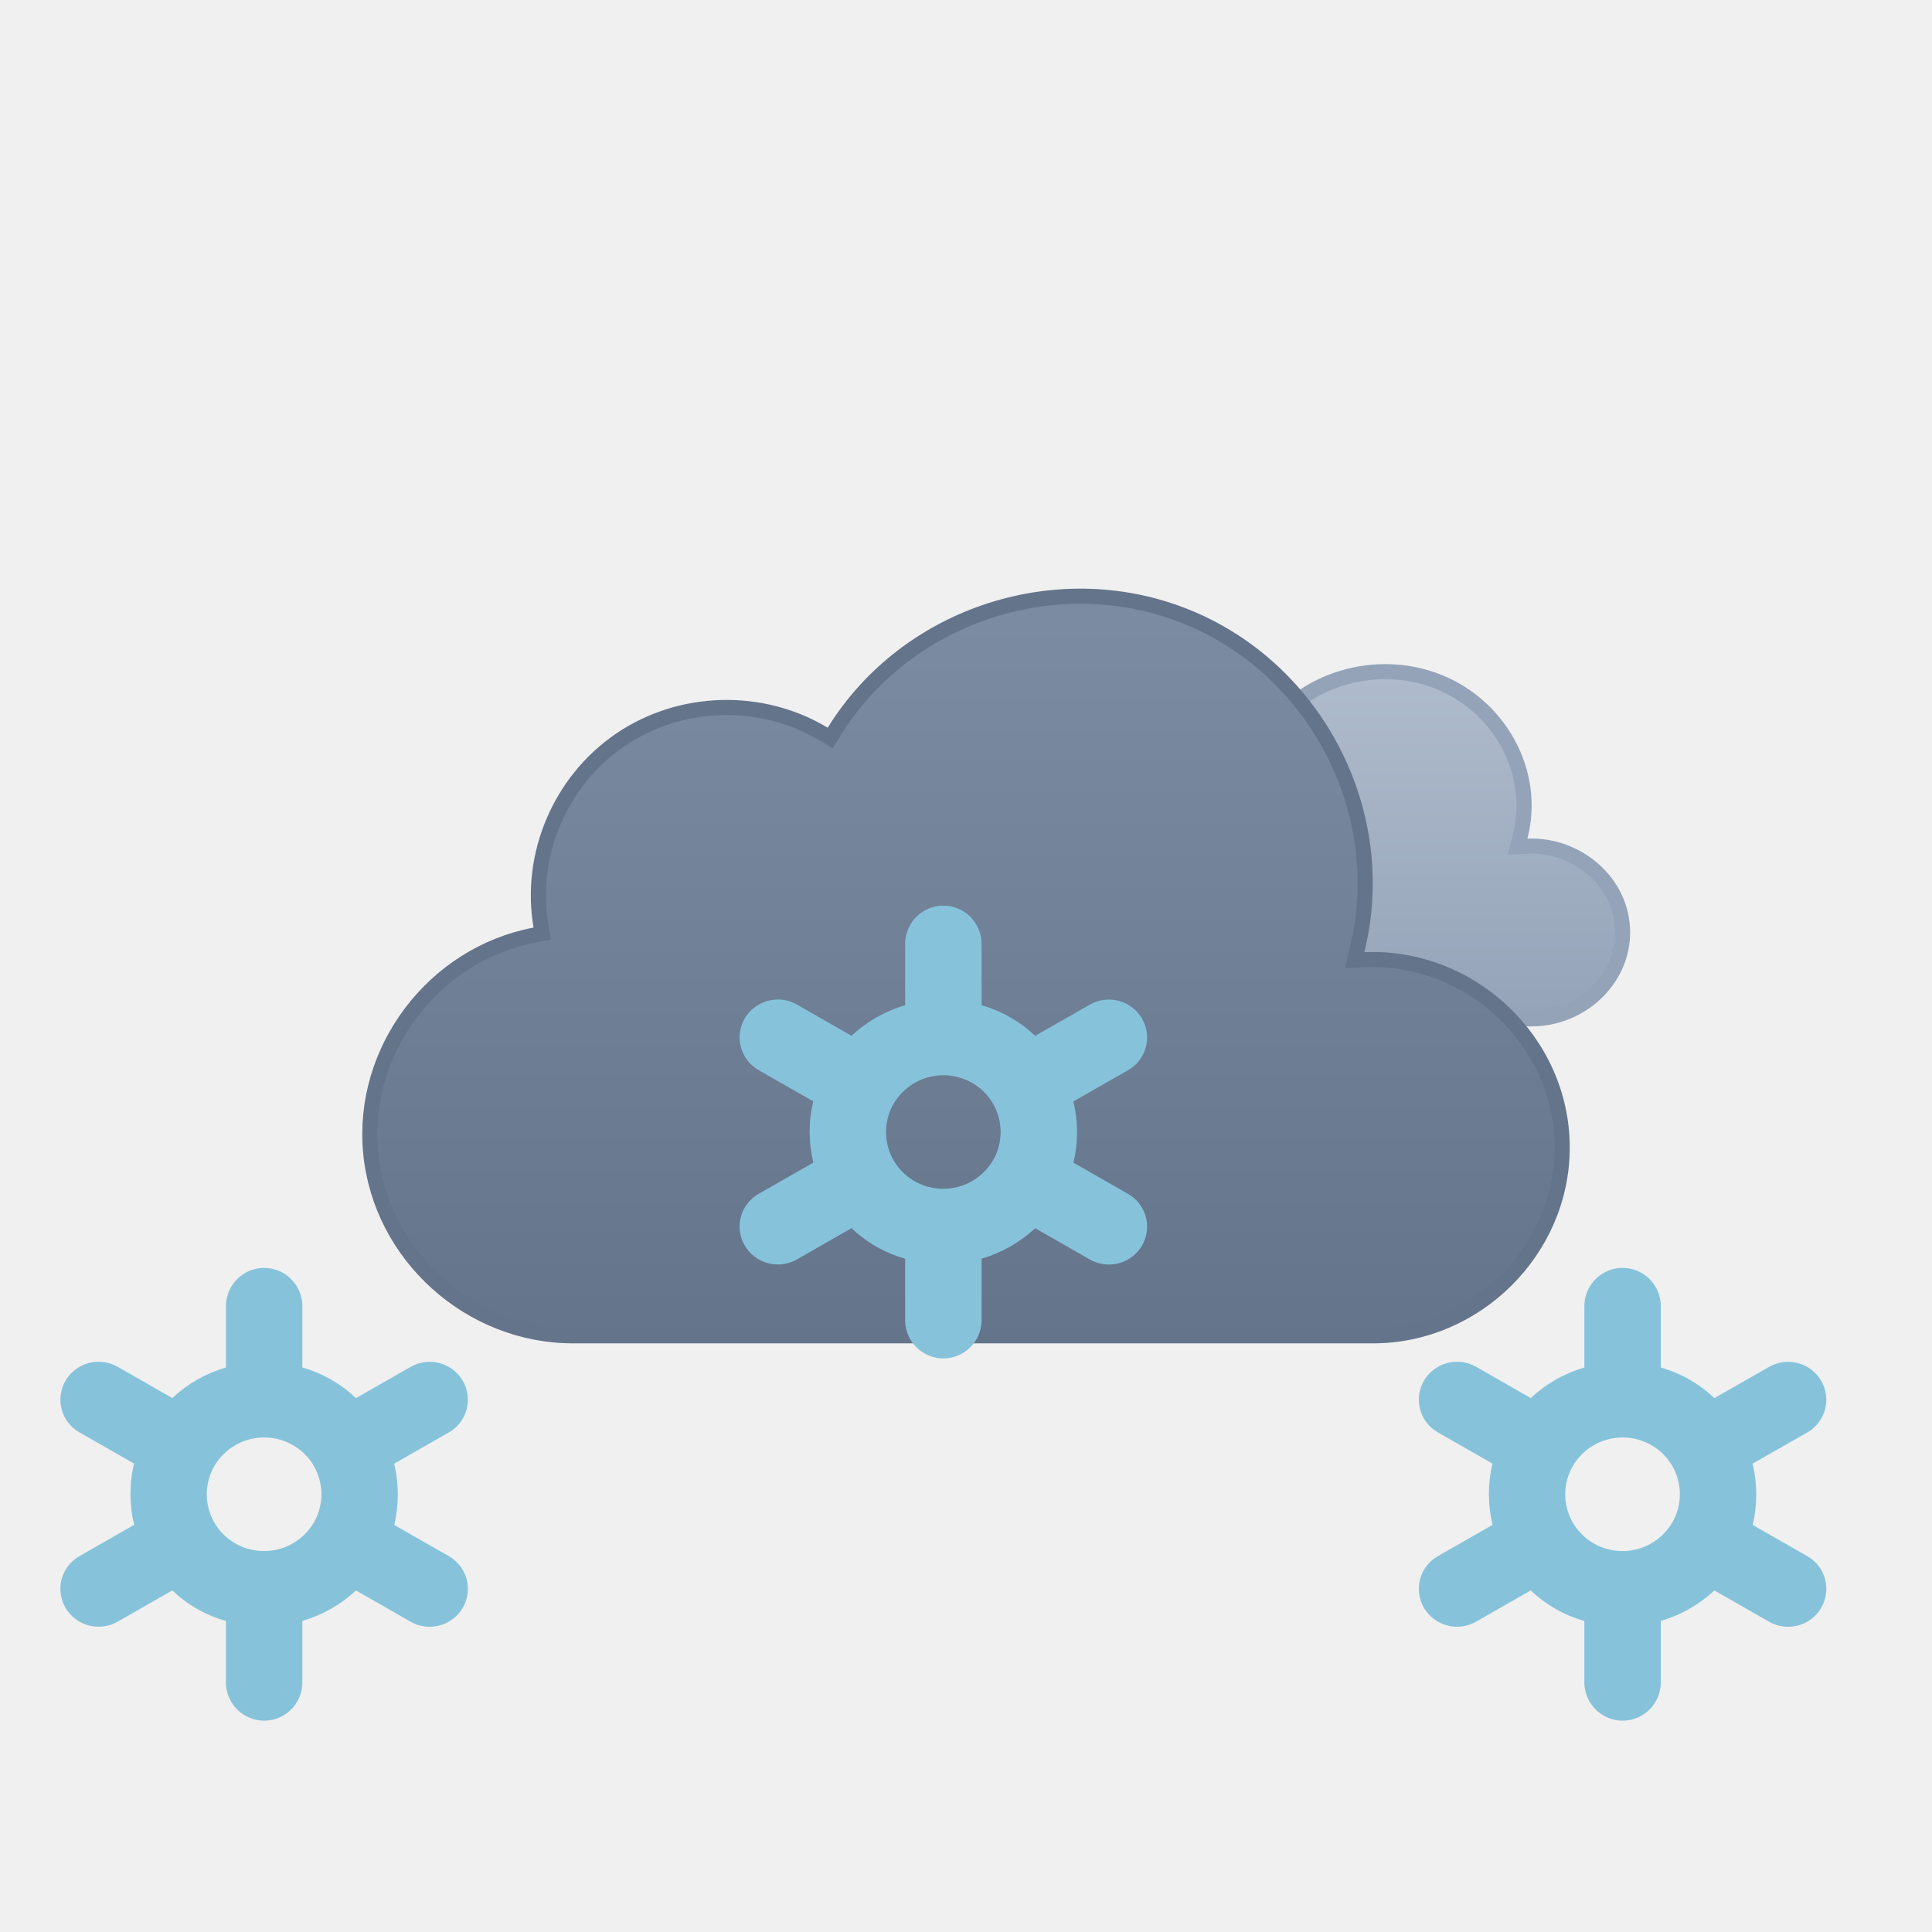
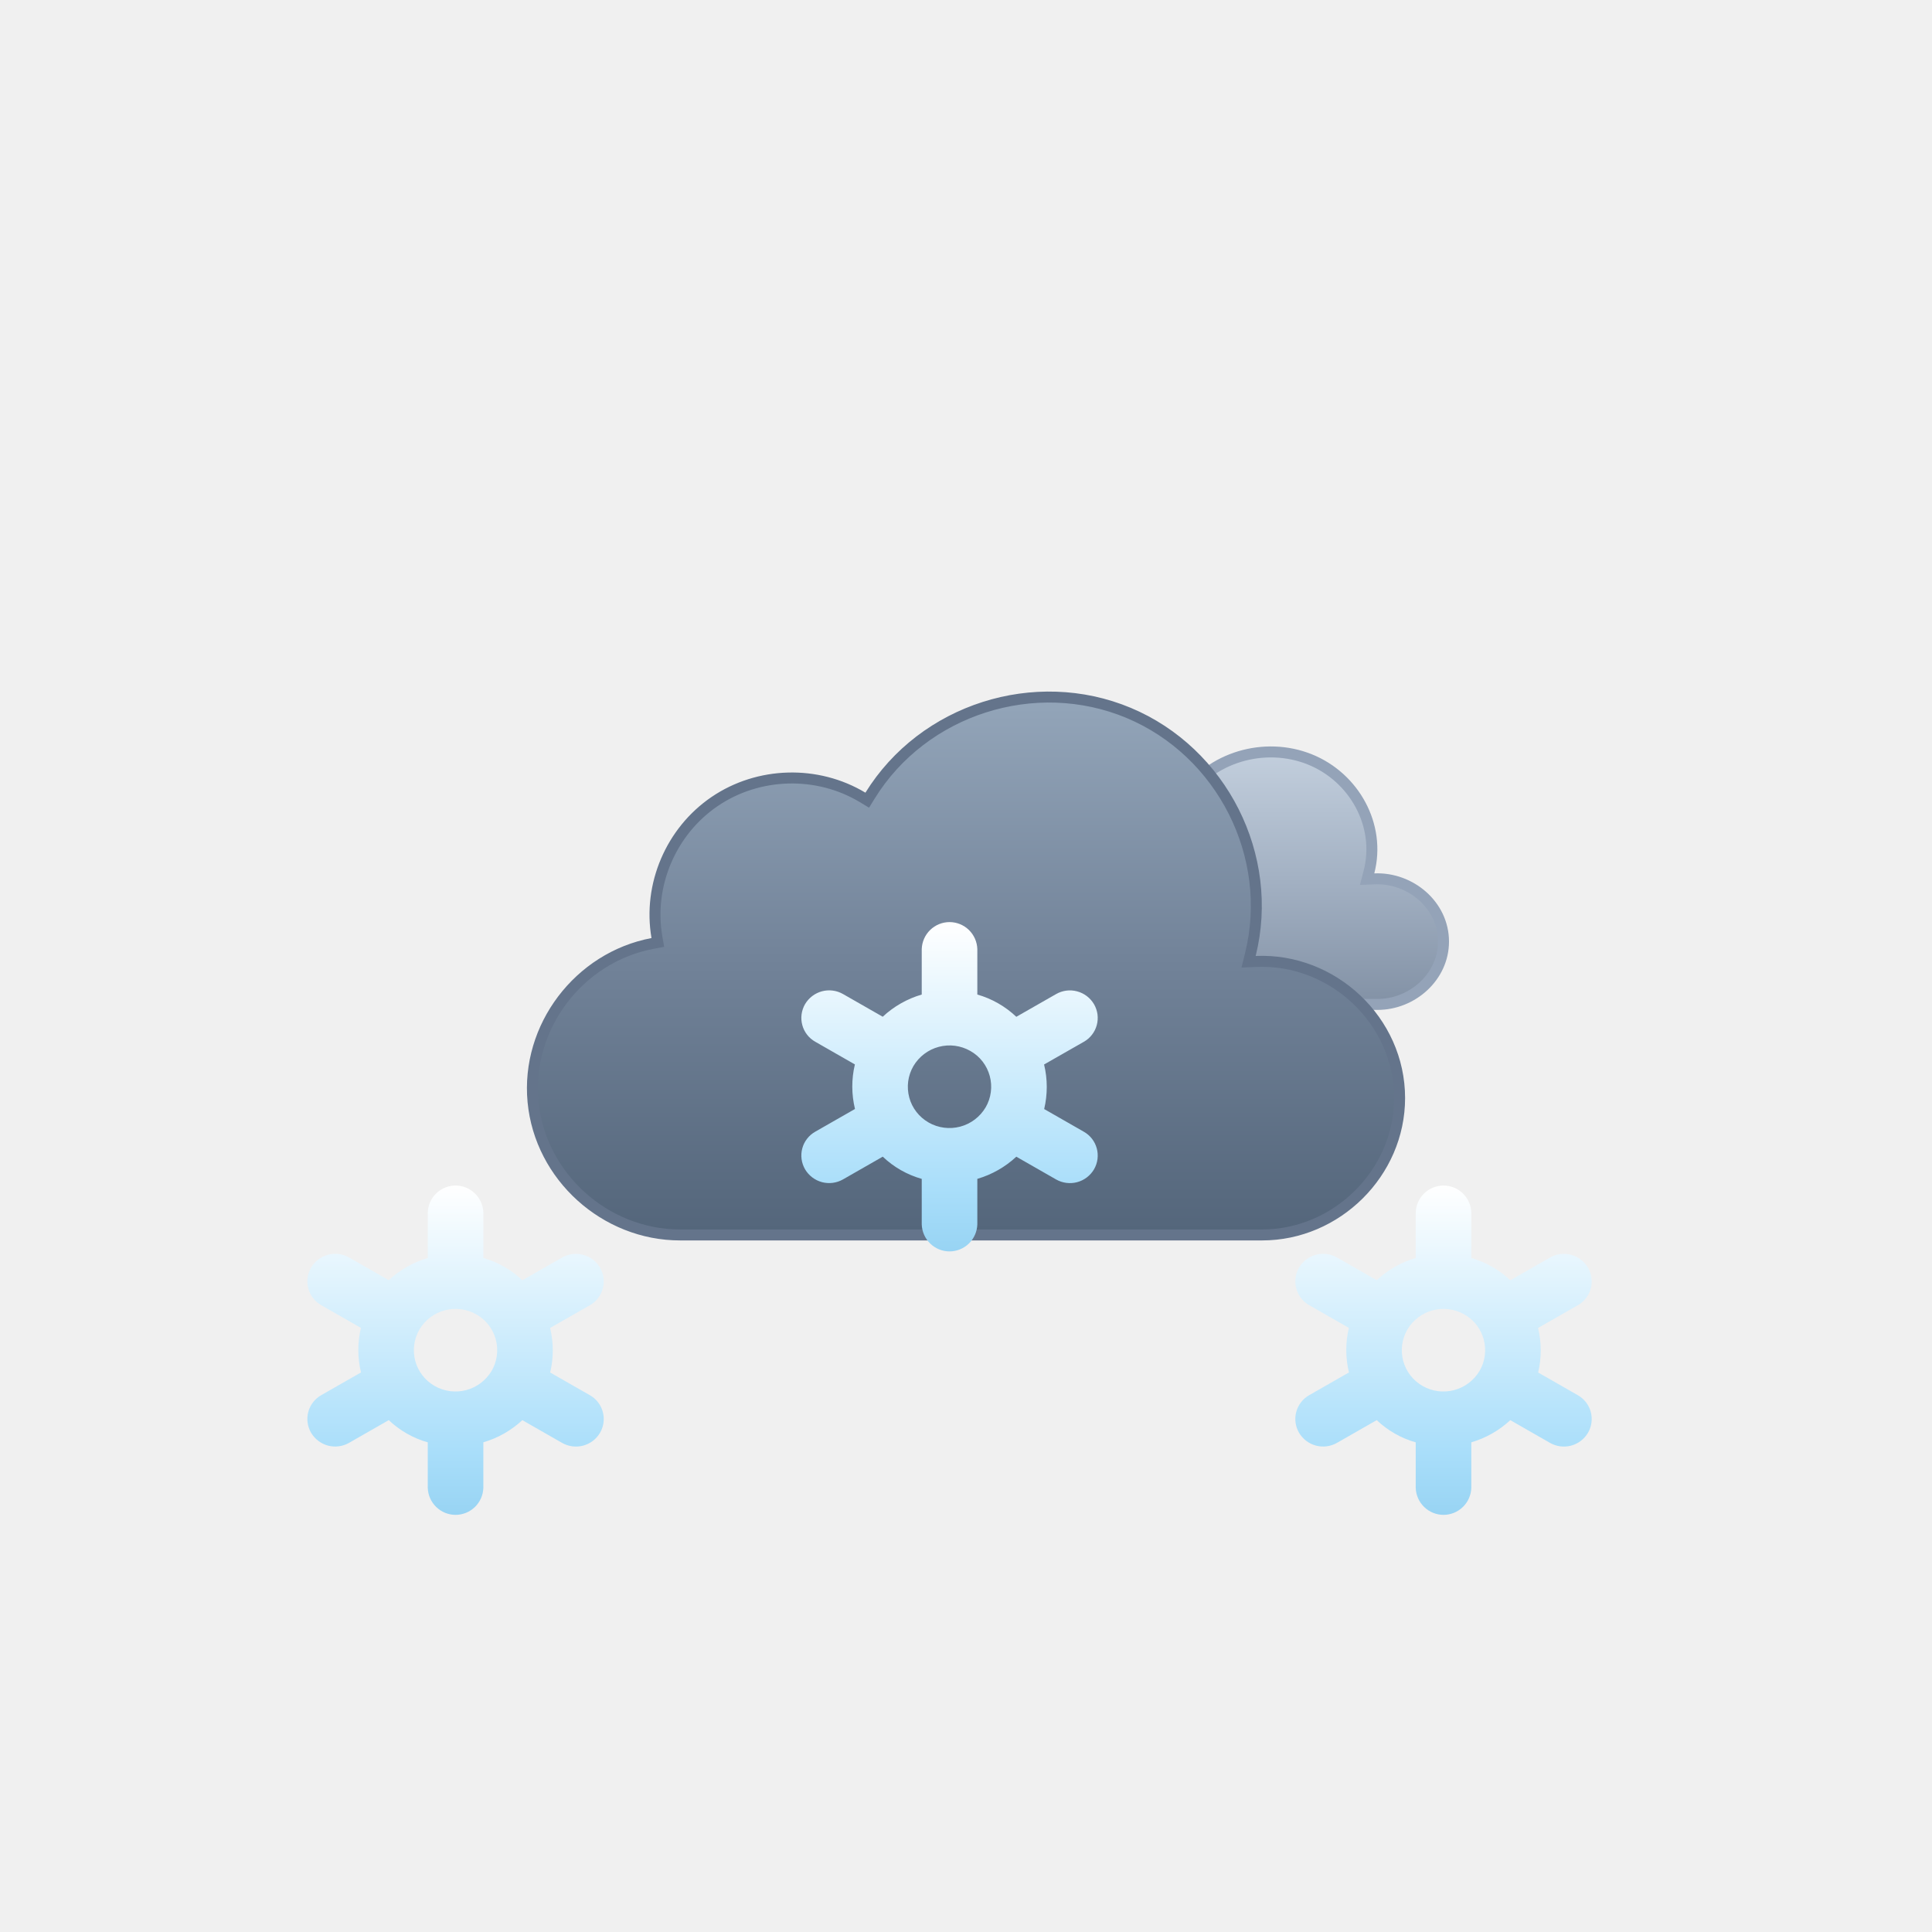
- <svg xmlns="http://www.w3.org/2000/svg" viewBox="0 0 128 128" fill="none">
+ <svg xmlns="http://www.w3.org/2000/svg" viewBox="-24 -24 176 176" fill="none">
  <g id="extreme-snow" clip-path="url(#clip0_1858_8878)">
    <g id="Sky">
      <g id="Clouds">
        <g id="Secondary Cloud">
          <path id="Cloud" d="M83.839 48.693C86.244 44.958 91.215 43.529 95.318 45.177C99.361 46.801 101.814 51.189 100.71 55.437L100.54 56.09L101.215 56.062C104.496 55.924 107.5 58.465 107.5 61.774C107.5 64.976 104.669 67.5 101.489 67.5H74.977C71.768 67.501 68.845 65.118 68.529 61.907C68.214 58.707 70.617 55.841 73.764 55.27L74.255 55.182L74.167 54.69C73.773 52.493 74.812 50.249 76.685 49.027C78.611 47.771 81.177 47.707 83.168 48.856L83.581 49.094L83.839 48.693Z" fill="url(#paint0_linear_1858_8878)" stroke="#94A3B8" stroke-miterlimit="10" />
        </g>
        <g id="Cloud_2">
          <path id="Cloud_3" d="M55.262 48.475C60.123 40.611 70.297 37.38 78.815 40.943C87.321 44.502 92.138 54.003 89.903 62.965L89.742 63.614L90.411 63.585C97.42 63.279 103.5 68.992 103.5 76.028C103.5 82.84 97.772 88.5 90.977 88.5H37.954C31.128 88.502 25.203 83.171 24.559 76.36C23.916 69.552 28.737 63.212 35.443 61.945L35.926 61.853L35.842 61.369C35.026 56.624 37.126 51.717 41.105 49.013C45.095 46.301 50.446 46.154 54.58 48.64L55.003 48.895L55.262 48.475Z" fill="url(#paint1_linear_1858_8878)" stroke="#64748B" stroke-miterlimit="10" />
        </g>
      </g>
    </g>
    <g id="Precipitation">
      <g id="Snowflakes" transform="translate(-128 -192) scale(3)">
-         <path id="Snowflake 1" d="M52.578 90.366L51.373 89.677C51.479 89.233 51.479 88.769 51.371 88.324L52.578 87.635C52.674 87.581 52.758 87.508 52.825 87.421C52.893 87.334 52.942 87.235 52.971 87.128C53 87.022 53.007 86.911 52.993 86.802C52.978 86.693 52.942 86.588 52.887 86.493C52.773 86.3 52.589 86.16 52.373 86.103C52.157 86.045 51.928 86.075 51.734 86.187L50.528 86.876C50.193 86.559 49.787 86.326 49.344 86.2V84.82C49.337 84.6 49.245 84.392 49.087 84.239C48.93 84.086 48.719 84 48.5 84C48.281 84 48.07 84.086 47.912 84.239C47.755 84.392 47.663 84.6 47.656 84.82V86.2C47.214 86.329 46.808 86.56 46.471 86.874L45.266 86.185C45.072 86.074 44.843 86.044 44.627 86.101C44.411 86.159 44.227 86.299 44.113 86.491C44.058 86.586 44.022 86.692 44.007 86.801C43.993 86.91 44 87.021 44.029 87.127C44.057 87.233 44.107 87.333 44.175 87.42C44.242 87.507 44.326 87.579 44.422 87.633L45.626 88.322C45.52 88.767 45.521 89.231 45.629 89.675L44.422 90.365C44.326 90.419 44.242 90.491 44.175 90.578C44.107 90.665 44.057 90.764 44.029 90.871C44 90.977 43.993 91.088 44.007 91.197C44.022 91.306 44.058 91.412 44.113 91.507C44.227 91.699 44.411 91.839 44.627 91.897C44.843 91.954 45.072 91.924 45.266 91.813L46.472 91.123C46.806 91.441 47.213 91.673 47.656 91.798V93.18C47.663 93.4 47.755 93.608 47.913 93.761C48.07 93.914 48.281 94 48.5 94C48.719 94 48.93 93.914 49.088 93.761C49.245 93.608 49.337 93.4 49.344 93.18V91.797C49.785 91.668 50.191 91.438 50.528 91.124L51.734 91.814C51.928 91.925 52.157 91.955 52.373 91.898C52.589 91.841 52.773 91.701 52.887 91.508C52.942 91.413 52.978 91.308 52.993 91.198C53.007 91.089 53 90.978 52.971 90.872C52.942 90.766 52.893 90.666 52.825 90.579C52.758 90.493 52.674 90.42 52.578 90.366ZM47.866 90.086C47.723 90.005 47.597 89.896 47.496 89.766C47.394 89.635 47.32 89.486 47.277 89.327C47.234 89.167 47.223 89.001 47.244 88.837C47.266 88.673 47.32 88.515 47.403 88.372C47.574 88.084 47.85 87.874 48.174 87.788C48.497 87.702 48.841 87.747 49.132 87.913C49.276 87.994 49.402 88.103 49.503 88.233C49.604 88.364 49.678 88.513 49.721 88.672C49.764 88.832 49.776 88.998 49.754 89.162C49.733 89.326 49.679 89.484 49.596 89.626C49.425 89.915 49.148 90.125 48.825 90.211C48.501 90.297 48.157 90.252 47.866 90.087V90.086Z" fill="#86C3DB" transform="translate(0, 8)" />
-         <path id="Snowflake 2" d="M67.578 90.366L66.374 89.677C66.479 89.233 66.479 88.769 66.371 88.324L67.578 87.635C67.674 87.581 67.758 87.508 67.825 87.421C67.893 87.334 67.942 87.235 67.971 87.128C68 87.022 68.007 86.911 67.993 86.802C67.978 86.693 67.942 86.588 67.887 86.493C67.773 86.3 67.589 86.16 67.373 86.103C67.157 86.045 66.928 86.075 66.734 86.187L65.528 86.876C65.193 86.559 64.787 86.326 64.344 86.2V84.82C64.337 84.6 64.245 84.392 64.088 84.239C63.93 84.086 63.719 84 63.5 84C63.281 84 63.07 84.086 62.912 84.239C62.755 84.392 62.663 84.6 62.656 84.82V86.2C62.214 86.329 61.808 86.56 61.471 86.874L60.266 86.185C60.072 86.074 59.843 86.044 59.627 86.101C59.411 86.159 59.227 86.299 59.113 86.491C59.058 86.586 59.022 86.692 59.007 86.801C58.993 86.91 59 87.021 59.029 87.127C59.057 87.233 59.107 87.333 59.175 87.42C59.242 87.507 59.326 87.579 59.422 87.633L60.626 88.322C60.52 88.767 60.521 89.231 60.629 89.675L59.422 90.365C59.326 90.419 59.242 90.491 59.175 90.578C59.107 90.665 59.057 90.764 59.029 90.871C59 90.977 58.993 91.088 59.007 91.197C59.022 91.306 59.058 91.412 59.113 91.507C59.227 91.699 59.411 91.839 59.627 91.897C59.843 91.954 60.072 91.924 60.266 91.813L61.472 91.123C61.806 91.441 62.213 91.673 62.656 91.798V93.18C62.663 93.4 62.755 93.608 62.913 93.761C63.07 93.914 63.281 94 63.5 94C63.719 94 63.93 93.914 64.088 93.761C64.245 93.608 64.337 93.4 64.344 93.18V91.797C64.785 91.668 65.191 91.438 65.528 91.124L66.734 91.814C66.928 91.925 67.157 91.955 67.373 91.898C67.589 91.841 67.773 91.701 67.887 91.508C67.942 91.413 67.978 91.308 67.993 91.198C68.007 91.089 68 90.978 67.971 90.872C67.942 90.766 67.893 90.666 67.825 90.579C67.758 90.493 67.674 90.42 67.578 90.366ZM62.866 90.086C62.723 90.005 62.597 89.896 62.496 89.766C62.394 89.635 62.32 89.486 62.277 89.327C62.234 89.167 62.223 89.001 62.244 88.837C62.266 88.673 62.32 88.515 62.403 88.372C62.574 88.084 62.85 87.874 63.174 87.788C63.497 87.702 63.841 87.747 64.132 87.913C64.276 87.994 64.402 88.103 64.503 88.233C64.604 88.364 64.678 88.513 64.721 88.672C64.764 88.832 64.776 88.998 64.754 89.162C64.733 89.326 64.679 89.484 64.596 89.626C64.425 89.915 64.148 90.125 63.825 90.211C63.501 90.297 63.157 90.252 62.866 90.087V90.086Z" fill="#86C3DB" transform="translate(0, 0)" />
-         <path id="Snowflake 3" d="M82.578 90.366L81.374 89.677C81.479 89.233 81.479 88.769 81.371 88.324L82.578 87.635C82.674 87.581 82.758 87.508 82.825 87.421C82.893 87.334 82.942 87.235 82.971 87.128C83 87.022 83.007 86.911 82.993 86.802C82.978 86.693 82.942 86.588 82.887 86.493C82.773 86.3 82.589 86.16 82.373 86.103C82.157 86.045 81.928 86.075 81.734 86.187L80.528 86.876C80.193 86.559 79.787 86.326 79.344 86.2V84.82C79.337 84.6 79.245 84.392 79.088 84.239C78.93 84.086 78.719 84 78.5 84C78.281 84 78.07 84.086 77.912 84.239C77.755 84.392 77.663 84.6 77.656 84.82V86.2C77.214 86.329 76.808 86.56 76.471 86.874L75.266 86.185C75.072 86.074 74.843 86.044 74.627 86.101C74.411 86.159 74.227 86.299 74.113 86.491C74.058 86.586 74.022 86.692 74.007 86.801C73.993 86.91 74 87.021 74.029 87.127C74.058 87.233 74.107 87.333 74.175 87.42C74.242 87.507 74.326 87.579 74.422 87.633L75.626 88.322C75.52 88.767 75.521 89.231 75.629 89.675L74.422 90.365C74.326 90.419 74.242 90.491 74.175 90.578C74.107 90.665 74.058 90.764 74.029 90.871C74 90.977 73.993 91.088 74.007 91.197C74.022 91.306 74.058 91.412 74.113 91.507C74.227 91.699 74.411 91.839 74.627 91.897C74.843 91.954 75.072 91.924 75.266 91.813L76.472 91.123C76.806 91.441 77.213 91.673 77.656 91.798V93.18C77.663 93.4 77.755 93.608 77.913 93.761C78.07 93.914 78.281 94 78.5 94C78.719 94 78.93 93.914 79.088 93.761C79.245 93.608 79.337 93.4 79.344 93.18V91.797C79.785 91.668 80.191 91.438 80.528 91.124L81.734 91.814C81.928 91.925 82.157 91.955 82.373 91.898C82.589 91.841 82.773 91.701 82.887 91.508C82.942 91.413 82.978 91.308 82.993 91.198C83.007 91.089 83 90.978 82.971 90.872C82.942 90.766 82.893 90.666 82.825 90.579C82.758 90.493 82.674 90.42 82.578 90.366ZM77.866 90.086C77.723 90.005 77.597 89.896 77.496 89.766C77.394 89.635 77.32 89.486 77.277 89.327C77.234 89.167 77.223 89.001 77.244 88.837C77.266 88.673 77.32 88.515 77.403 88.372C77.573 88.084 77.85 87.874 78.174 87.788C78.497 87.702 78.841 87.747 79.132 87.913C79.276 87.994 79.402 88.103 79.503 88.233C79.604 88.364 79.678 88.513 79.721 88.672C79.764 88.832 79.776 88.998 79.754 89.162C79.733 89.326 79.679 89.484 79.596 89.626C79.425 89.915 79.148 90.125 78.825 90.211C78.501 90.297 78.157 90.252 77.866 90.087V90.086Z" fill="#86C3DB" transform="translate(0, 8)" />
+         <path id="Snowflake 1" d="M52.578 90.366L51.373 89.677C51.479 89.233 51.479 88.769 51.371 88.324L52.578 87.635C52.674 87.581 52.758 87.508 52.825 87.421C52.893 87.334 52.942 87.235 52.971 87.128C53 87.022 53.007 86.911 52.993 86.802C52.978 86.693 52.942 86.588 52.887 86.493C52.773 86.3 52.589 86.16 52.373 86.103C52.157 86.045 51.928 86.075 51.734 86.187L50.528 86.876C50.193 86.559 49.787 86.326 49.344 86.2V84.82C49.337 84.6 49.245 84.392 49.087 84.239C48.93 84.086 48.719 84 48.5 84C48.281 84 48.07 84.086 47.912 84.239C47.755 84.392 47.663 84.6 47.656 84.82V86.2C47.214 86.329 46.808 86.56 46.471 86.874L45.266 86.185C45.072 86.074 44.843 86.044 44.627 86.101C44.411 86.159 44.227 86.299 44.113 86.491C44.058 86.586 44.022 86.692 44.007 86.801C43.993 86.91 44 87.021 44.029 87.127C44.057 87.233 44.107 87.333 44.175 87.42C44.242 87.507 44.326 87.579 44.422 87.633L45.626 88.322C45.52 88.767 45.521 89.231 45.629 89.675L44.422 90.365C44.326 90.419 44.242 90.491 44.175 90.578C44.107 90.665 44.057 90.764 44.029 90.871C44 90.977 43.993 91.088 44.007 91.197C44.022 91.306 44.058 91.412 44.113 91.507C44.227 91.699 44.411 91.839 44.627 91.897C44.843 91.954 45.072 91.924 45.266 91.813L46.472 91.123C46.806 91.441 47.213 91.673 47.656 91.798V93.18C47.663 93.4 47.755 93.608 47.913 93.761C48.07 93.914 48.281 94 48.5 94C48.719 94 48.93 93.914 49.088 93.761C49.245 93.608 49.337 93.4 49.344 93.18V91.797C49.785 91.668 50.191 91.438 50.528 91.124L51.734 91.814C51.928 91.925 52.157 91.955 52.373 91.898C52.589 91.841 52.773 91.701 52.887 91.508C52.942 91.413 52.978 91.308 52.993 91.198C53.007 91.089 53 90.978 52.971 90.872C52.942 90.766 52.893 90.666 52.825 90.579C52.758 90.493 52.674 90.42 52.578 90.366ZM47.866 90.086C47.723 90.005 47.597 89.896 47.496 89.766C47.394 89.635 47.32 89.486 47.277 89.327C47.234 89.167 47.223 89.001 47.244 88.837C47.266 88.673 47.32 88.515 47.403 88.372C47.574 88.084 47.85 87.874 48.174 87.788C48.497 87.702 48.841 87.747 49.132 87.913C49.276 87.994 49.402 88.103 49.503 88.233C49.604 88.364 49.678 88.513 49.721 88.672C49.764 88.832 49.776 88.998 49.754 89.162C49.733 89.326 49.679 89.484 49.596 89.626C49.425 89.915 49.148 90.125 48.825 90.211C48.501 90.297 48.157 90.252 47.866 90.087V90.086Z" fill="url(#heavySnowflakeGradient)" transform="translate(0, 8)" />
+         <path id="Snowflake 2" d="M67.578 90.366L66.374 89.677C66.479 89.233 66.479 88.769 66.371 88.324L67.578 87.635C67.674 87.581 67.758 87.508 67.825 87.421C67.893 87.334 67.942 87.235 67.971 87.128C68 87.022 68.007 86.911 67.993 86.802C67.978 86.693 67.942 86.588 67.887 86.493C67.773 86.3 67.589 86.16 67.373 86.103C67.157 86.045 66.928 86.075 66.734 86.187L65.528 86.876C65.193 86.559 64.787 86.326 64.344 86.2V84.82C64.337 84.6 64.245 84.392 64.088 84.239C63.93 84.086 63.719 84 63.5 84C63.281 84 63.07 84.086 62.912 84.239C62.755 84.392 62.663 84.6 62.656 84.82V86.2C62.214 86.329 61.808 86.56 61.471 86.874L60.266 86.185C60.072 86.074 59.843 86.044 59.627 86.101C59.411 86.159 59.227 86.299 59.113 86.491C59.058 86.586 59.022 86.692 59.007 86.801C58.993 86.91 59 87.021 59.029 87.127C59.057 87.233 59.107 87.333 59.175 87.42C59.242 87.507 59.326 87.579 59.422 87.633L60.626 88.322C60.52 88.767 60.521 89.231 60.629 89.675L59.422 90.365C59.326 90.419 59.242 90.491 59.175 90.578C59.107 90.665 59.057 90.764 59.029 90.871C59 90.977 58.993 91.088 59.007 91.197C59.022 91.306 59.058 91.412 59.113 91.507C59.227 91.699 59.411 91.839 59.627 91.897C59.843 91.954 60.072 91.924 60.266 91.813L61.472 91.123C61.806 91.441 62.213 91.673 62.656 91.798V93.18C62.663 93.4 62.755 93.608 62.913 93.761C63.07 93.914 63.281 94 63.5 94C63.719 94 63.93 93.914 64.088 93.761C64.245 93.608 64.337 93.4 64.344 93.18V91.797C64.785 91.668 65.191 91.438 65.528 91.124L66.734 91.814C66.928 91.925 67.157 91.955 67.373 91.898C67.589 91.841 67.773 91.701 67.887 91.508C67.942 91.413 67.978 91.308 67.993 91.198C68.007 91.089 68 90.978 67.971 90.872C67.942 90.766 67.893 90.666 67.825 90.579C67.758 90.493 67.674 90.42 67.578 90.366ZM62.866 90.086C62.723 90.005 62.597 89.896 62.496 89.766C62.394 89.635 62.32 89.486 62.277 89.327C62.234 89.167 62.223 89.001 62.244 88.837C62.266 88.673 62.32 88.515 62.403 88.372C62.574 88.084 62.85 87.874 63.174 87.788C63.497 87.702 63.841 87.747 64.132 87.913C64.276 87.994 64.402 88.103 64.503 88.233C64.604 88.364 64.678 88.513 64.721 88.672C64.764 88.832 64.776 88.998 64.754 89.162C64.733 89.326 64.679 89.484 64.596 89.626C64.425 89.915 64.148 90.125 63.825 90.211C63.501 90.297 63.157 90.252 62.866 90.087V90.086Z" fill="url(#heavySnowflakeGradient)" transform="translate(0, 0)" />
+         <path id="Snowflake 3" d="M82.578 90.366L81.374 89.677C81.479 89.233 81.479 88.769 81.371 88.324L82.578 87.635C82.674 87.581 82.758 87.508 82.825 87.421C82.893 87.334 82.942 87.235 82.971 87.128C83 87.022 83.007 86.911 82.993 86.802C82.978 86.693 82.942 86.588 82.887 86.493C82.773 86.3 82.589 86.16 82.373 86.103C82.157 86.045 81.928 86.075 81.734 86.187L80.528 86.876C80.193 86.559 79.787 86.326 79.344 86.2V84.82C79.337 84.6 79.245 84.392 79.088 84.239C78.93 84.086 78.719 84 78.5 84C78.281 84 78.07 84.086 77.912 84.239C77.755 84.392 77.663 84.6 77.656 84.82V86.2C77.214 86.329 76.808 86.56 76.471 86.874L75.266 86.185C75.072 86.074 74.843 86.044 74.627 86.101C74.411 86.159 74.227 86.299 74.113 86.491C74.058 86.586 74.022 86.692 74.007 86.801C73.993 86.91 74 87.021 74.029 87.127C74.058 87.233 74.107 87.333 74.175 87.42C74.242 87.507 74.326 87.579 74.422 87.633L75.626 88.322C75.52 88.767 75.521 89.231 75.629 89.675L74.422 90.365C74.326 90.419 74.242 90.491 74.175 90.578C74.107 90.665 74.058 90.764 74.029 90.871C74 90.977 73.993 91.088 74.007 91.197C74.022 91.306 74.058 91.412 74.113 91.507C74.227 91.699 74.411 91.839 74.627 91.897C74.843 91.954 75.072 91.924 75.266 91.813L76.472 91.123C76.806 91.441 77.213 91.673 77.656 91.798V93.18C77.663 93.4 77.755 93.608 77.913 93.761C78.07 93.914 78.281 94 78.5 94C78.719 94 78.93 93.914 79.088 93.761C79.245 93.608 79.337 93.4 79.344 93.18V91.797C79.785 91.668 80.191 91.438 80.528 91.124L81.734 91.814C81.928 91.925 82.157 91.955 82.373 91.898C82.589 91.841 82.773 91.701 82.887 91.508C82.942 91.413 82.978 91.308 82.993 91.198C83.007 91.089 83 90.978 82.971 90.872C82.942 90.766 82.893 90.666 82.825 90.579C82.758 90.493 82.674 90.42 82.578 90.366ZM77.866 90.086C77.723 90.005 77.597 89.896 77.496 89.766C77.394 89.635 77.32 89.486 77.277 89.327C77.234 89.167 77.223 89.001 77.244 88.837C77.266 88.673 77.32 88.515 77.403 88.372C77.573 88.084 77.85 87.874 78.174 87.788C78.497 87.702 78.841 87.747 79.132 87.913C79.276 87.994 79.402 88.103 79.503 88.233C79.604 88.364 79.678 88.513 79.721 88.672C79.764 88.832 79.776 88.998 79.754 89.162C79.733 89.326 79.679 89.484 79.596 89.626C79.425 89.915 79.148 90.125 78.825 90.211C78.501 90.297 78.157 90.252 77.866 90.087V90.086Z" fill="url(#heavySnowflakeGradient)" transform="translate(0, 8)" />
      </g>
    </g>
  </g>
  <defs>
    <linearGradient id="paint0_linear_1858_8878" x1="88" y1="44" x2="88" y2="68" gradientUnits="userSpaceOnUse">
-       <stop stop-color="#B0BCCD" />
-       <stop offset="1" stop-color="#94A3B8" />
+       <stop stop-color="#C4D0DE" />
+       <stop offset=".5" stop-color="#A3B1C3" />
+       <stop offset="1" stop-color="#8190A4" />
    </linearGradient>
    <linearGradient id="paint1_linear_1858_8878" x1="64.001" y1="39" x2="64.001" y2="89" gradientUnits="userSpaceOnUse">
-       <stop stop-color="#7C8CA2" />
-       <stop offset="1" stop-color="#64748B" />
+       <stop stop-color="#94A6BA" />
+       <stop offset=".5" stop-color="#718298" />
+       <stop offset="1" stop-color="#53657A" />
+     </linearGradient>
+     <linearGradient id="heavySnowflakeGradient" x1="64" y1="84" x2="64" y2="102" gradientUnits="userSpaceOnUse">
+       <stop stop-color="#FFFFFF" />
+       <stop offset=".45" stop-color="#A9DEFA" />
+       <stop offset="1" stop-color="#4FA9D8" />
    </linearGradient>
    <clipPath id="clip0_1858_8878">
      <rect width="128" height="128" fill="white" />
    </clipPath>
  </defs>
</svg>
